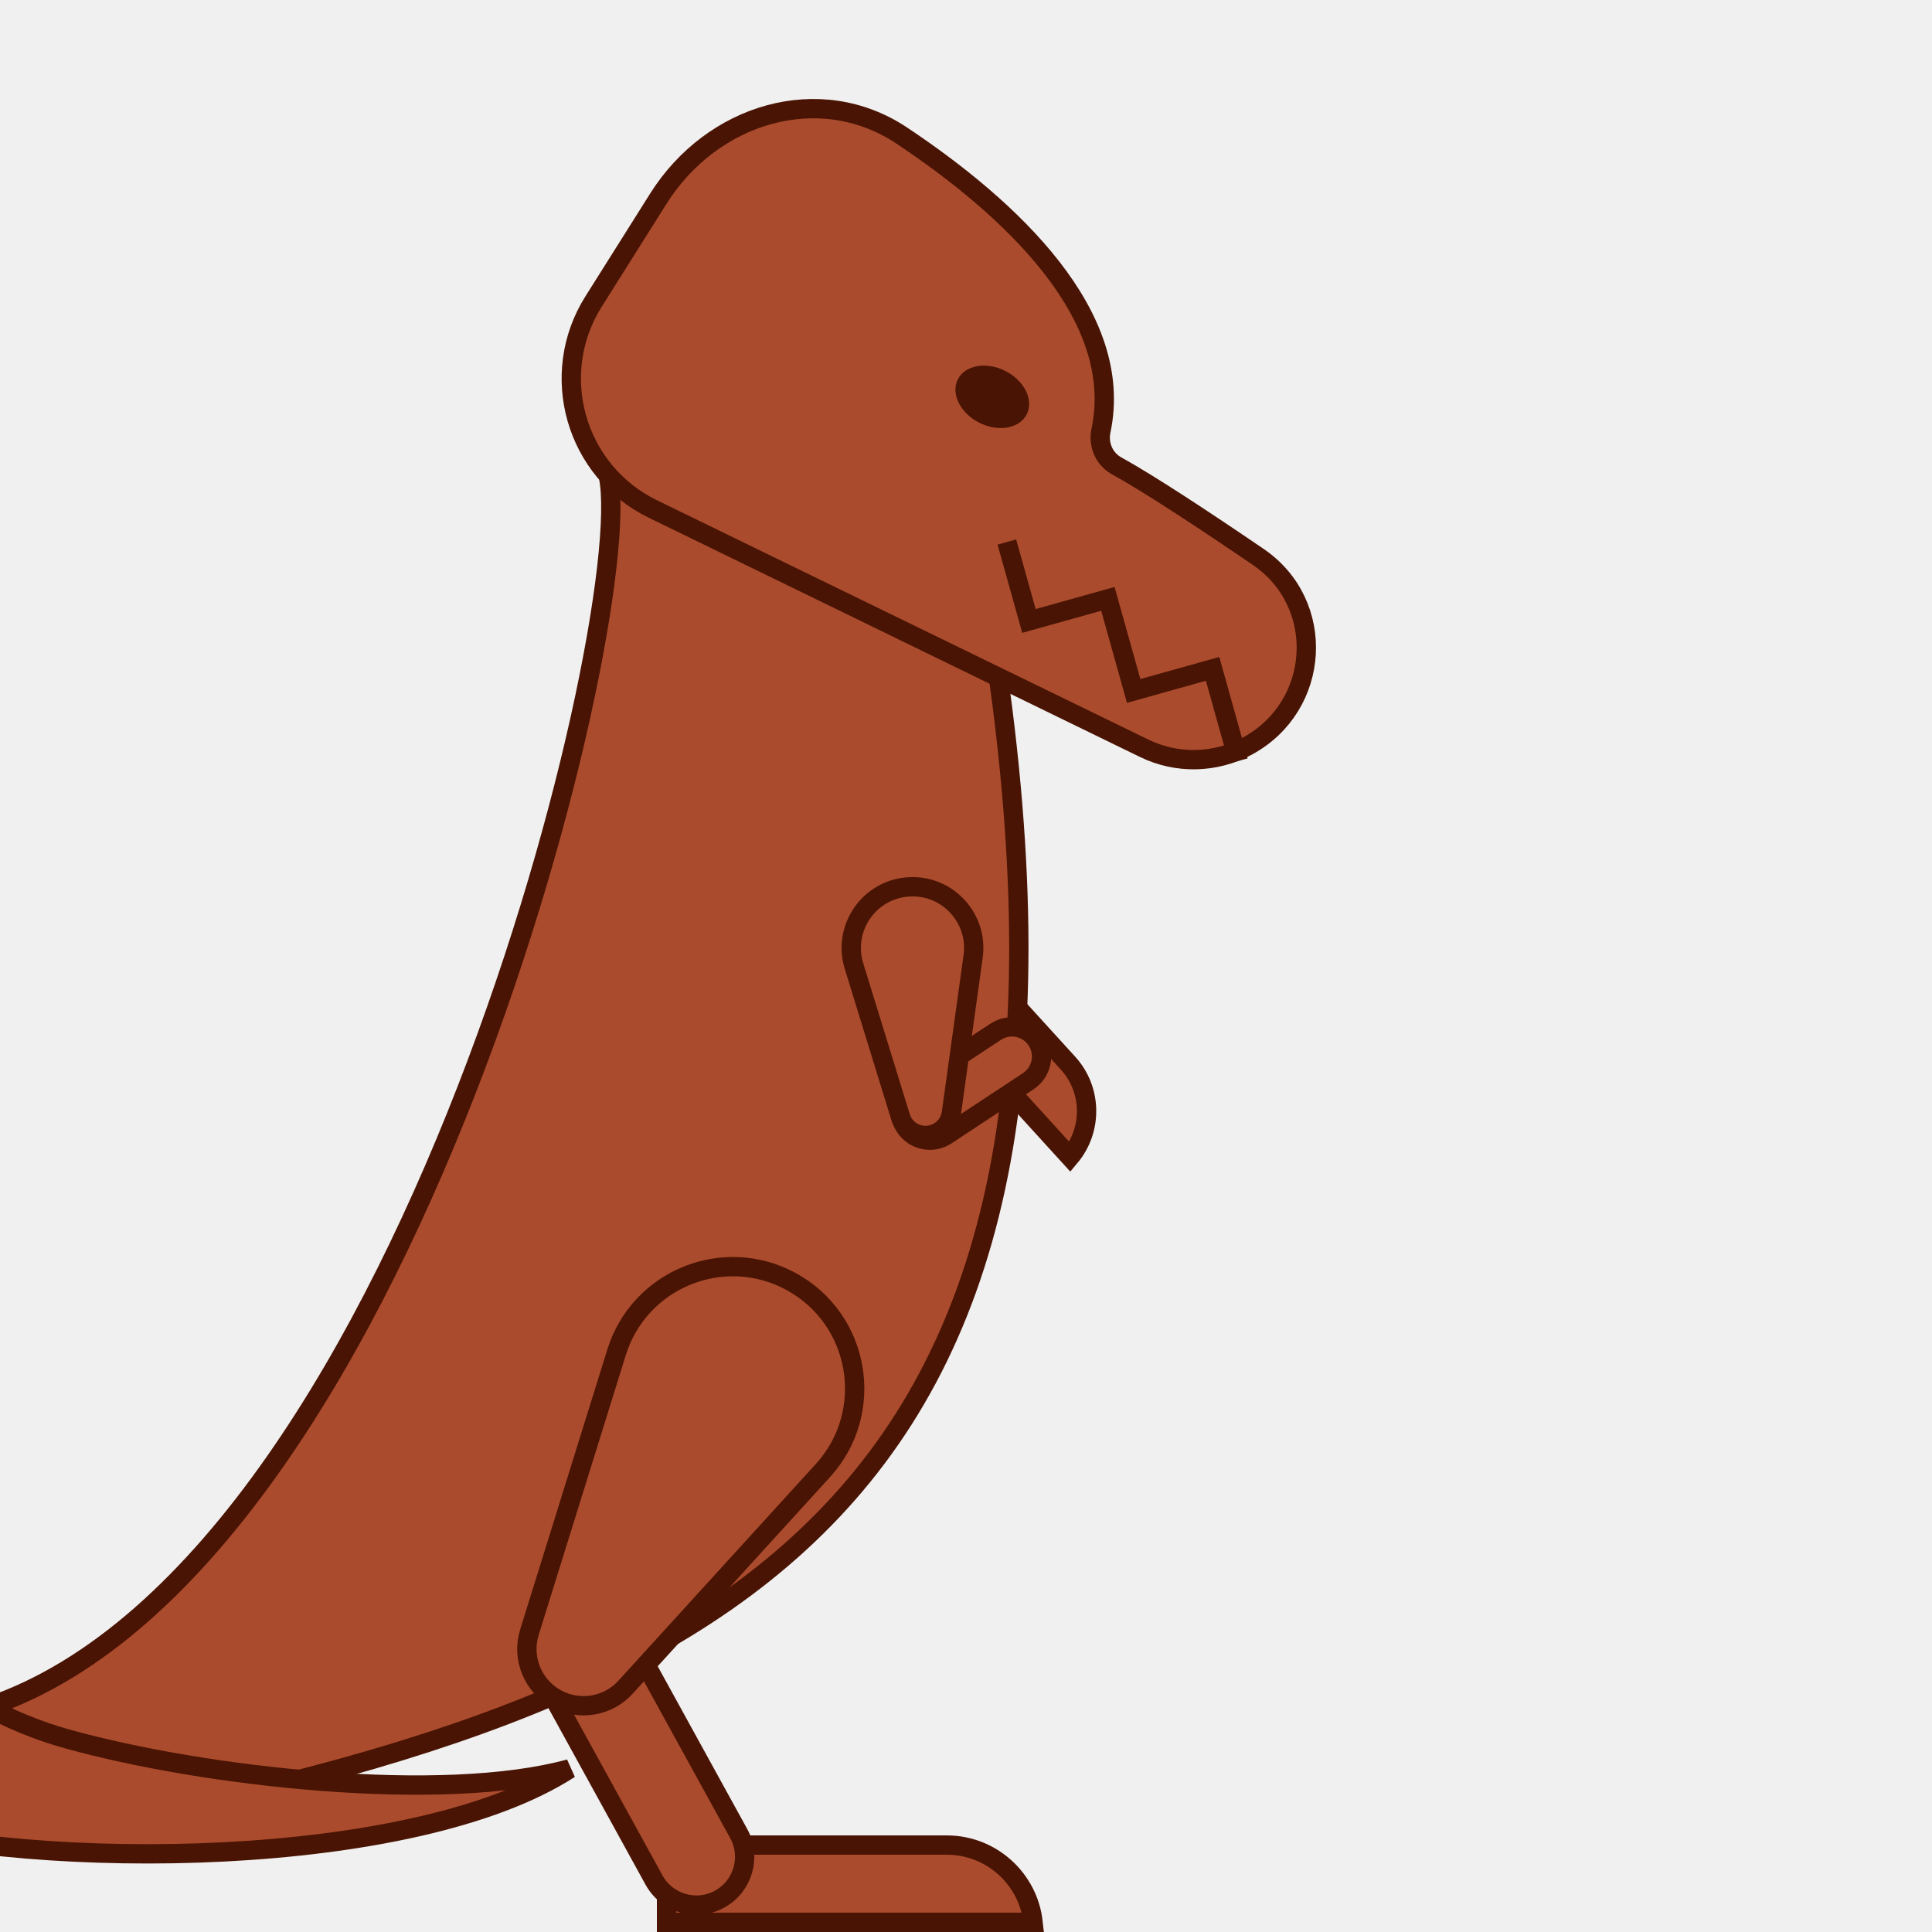
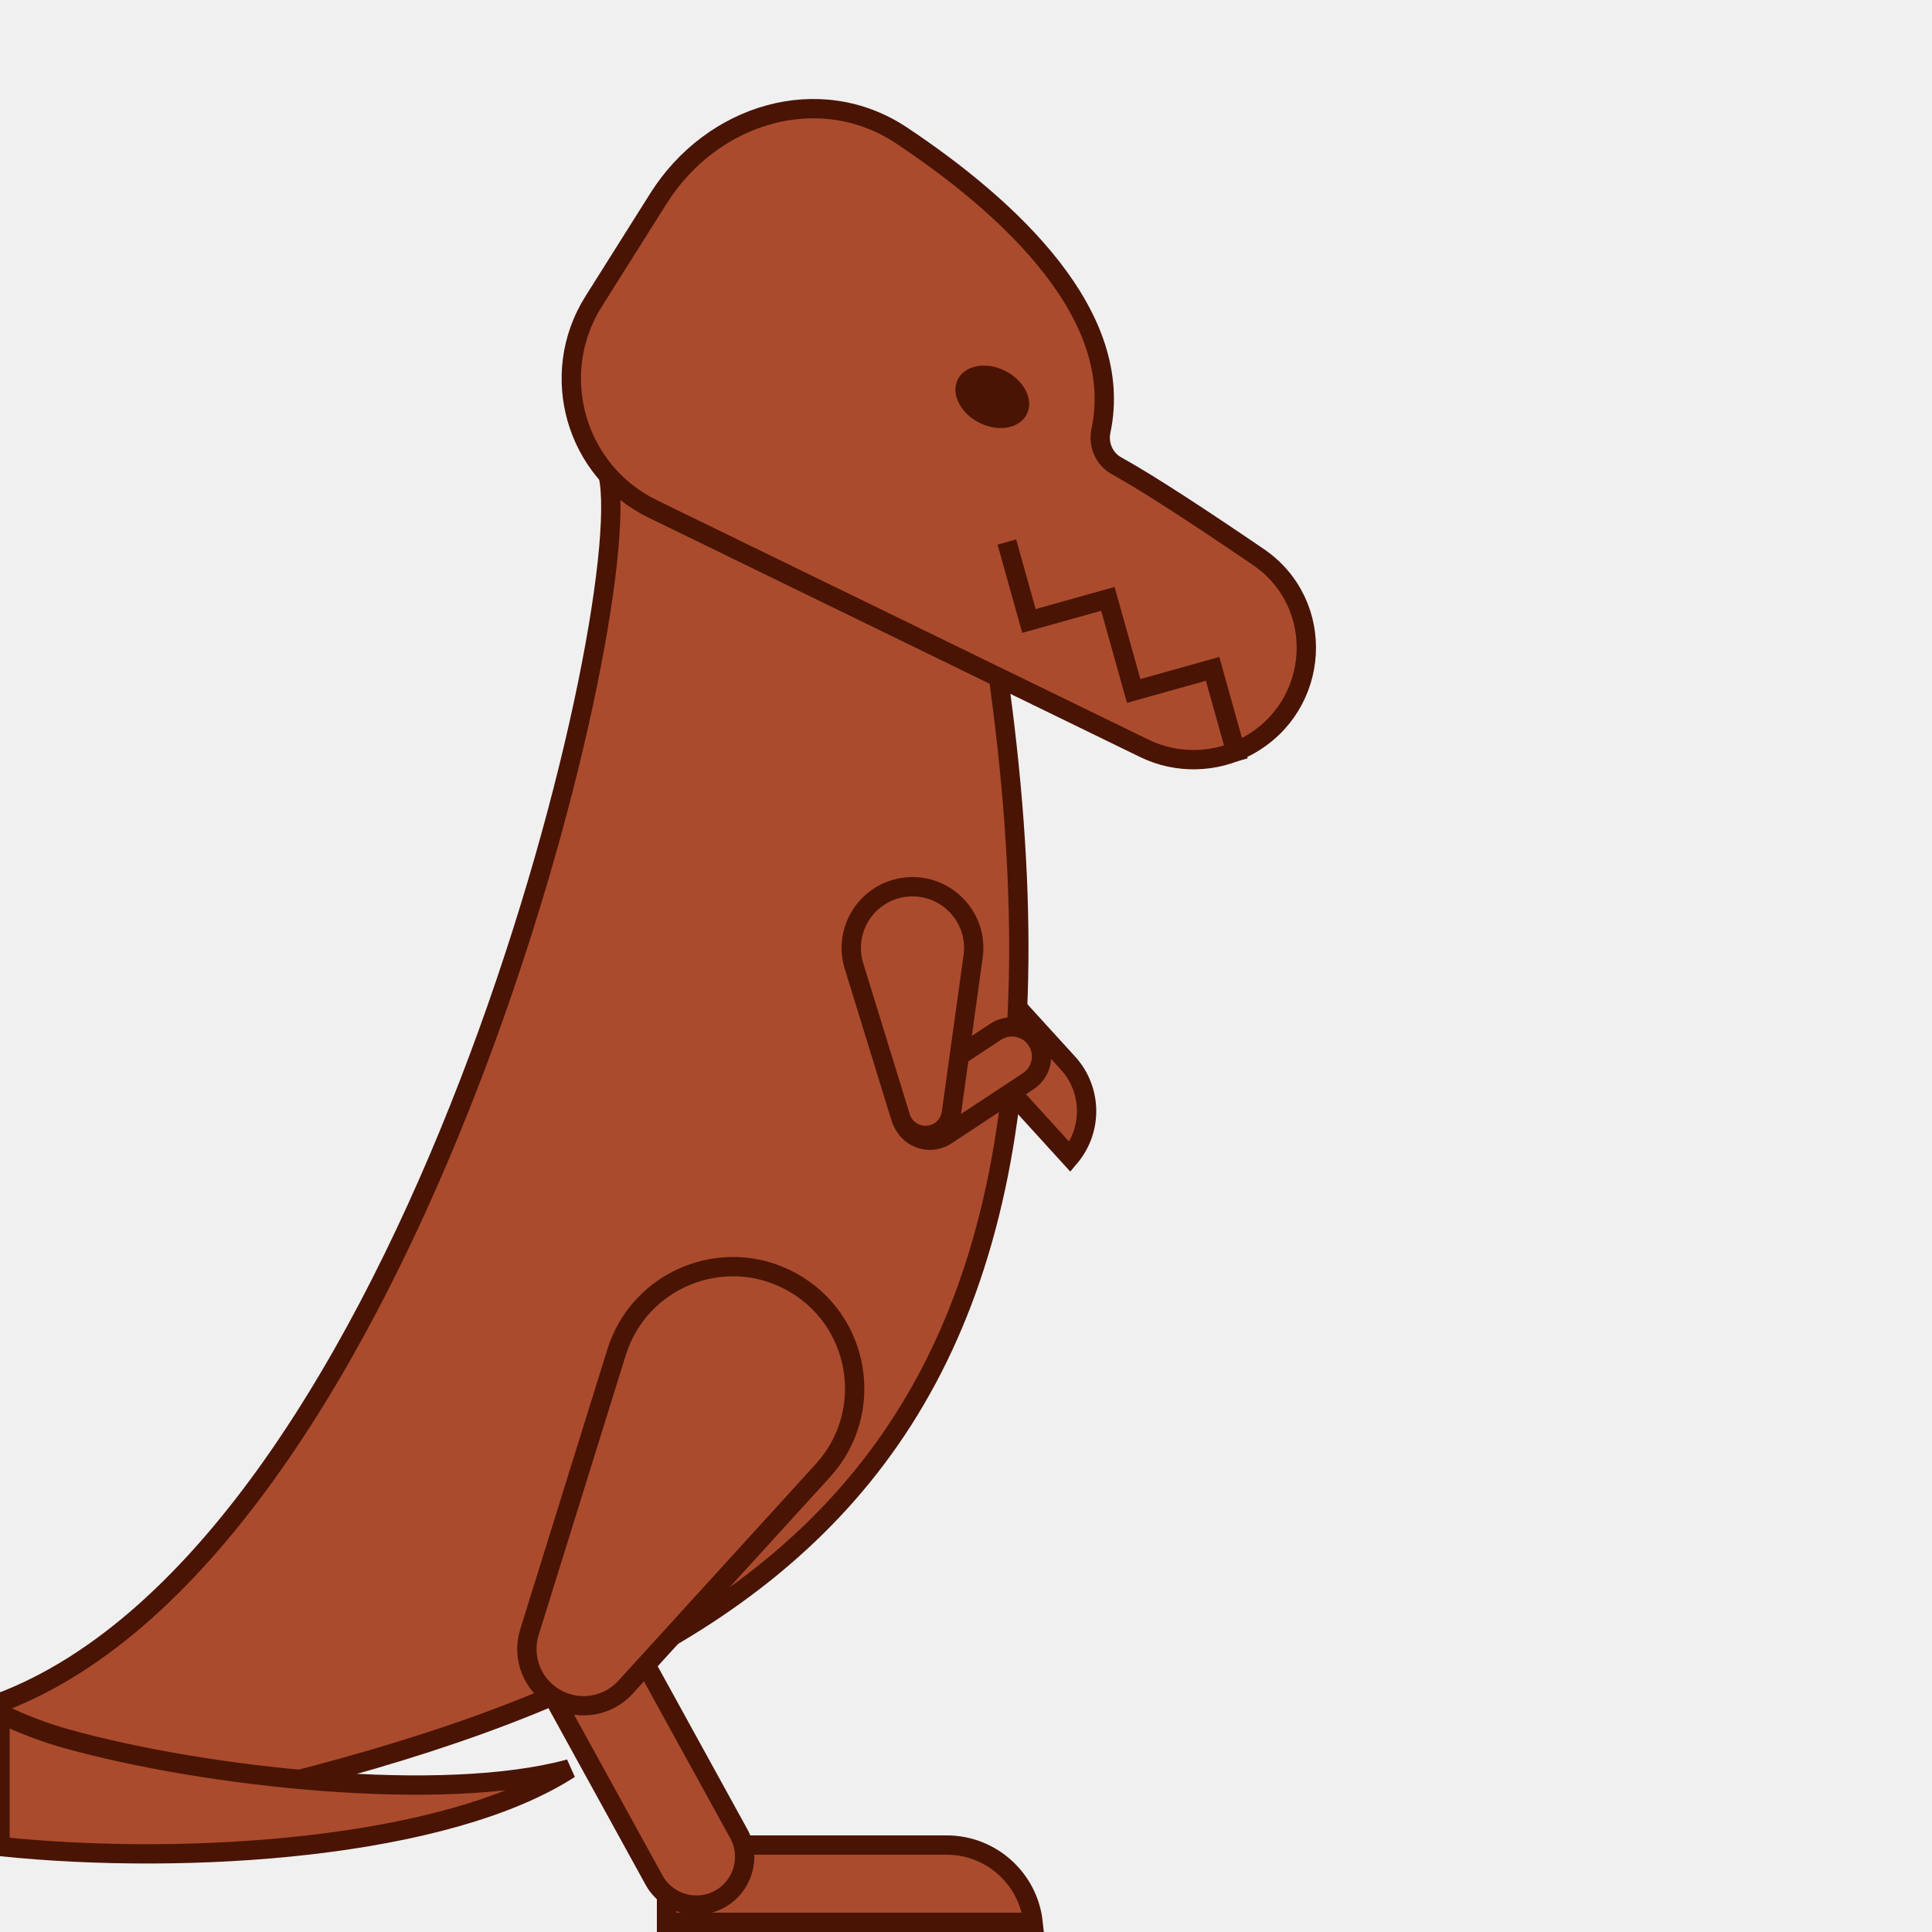
<svg xmlns="http://www.w3.org/2000/svg" width="100" height="100" viewBox="0 0 100 100" fill="none">
  <g clip-path="url(#clip0)">
-     <path d="M7.049 94.048C41.812 86.853 60.266 74.864 49.827 24.433L39.662 14.793C36.623 14.911 31.491 24.654 31.491 24.654C33.032 32.096 20.319 84.153 -2.693 88.916C-9.552 90.336 -21.215 90.707 -27.31 88.395C-19.975 94.229 -1.764 95.872 7.049 94.048Z" fill="#AB4B2D" stroke="#491403" />
-     <path d="M-7.125 94.313C-43.444 84.181 -62.268 70.626 -48.433 21.035L-37.159 12.245C-33.956 12.62 -29.078 22.803 -29.078 22.803C-31.119 30.121 -20.591 83.291 3.452 89.999C10.617 91.998 22.916 93.353 29.483 91.553C21.41 96.773 2.083 96.882 -7.125 94.313Z" fill="#AB4B2D" stroke="#491403" />
    <path d="M53.472 99.5H34.5V95.5H49C51.316 95.5 53.224 97.25 53.472 99.5Z" fill="#AB4B2D" stroke="#491403" />
    <path d="M55.382 59.882L50.665 54.703L53.025 52.553L55.279 55.027C56.538 56.409 56.551 58.487 55.382 59.882Z" fill="#AB4B2D" stroke="#491403" />
    <rect x="27.679" y="86.089" width="5" height="15.31" rx="2.5" transform="rotate(-28.8162 27.6791 86.0891)" fill="#AB4B2D" stroke="#491403" />
+     <path d="M0 94.743C2.666 94.688 5.09 94.454 7.049 94.048C41.812 86.853 60.265 74.864 49.827 24.433L31.491 24.654C32.971 31.8 21.306 80.088 0 88.13V94.743Z" fill="#AB4B2D" stroke="#491403" />
+     <path d="M0 95.574C9.869 96.599 23.145 95.652 29.483 91.553C22.916 93.353 10.617 91.998 3.452 89.999C2.268 89.669 1.118 89.226 0 88.682V95.574Z" fill="#AB4B2D" stroke="#491403" />
    <rect x="47.696" y="59.608" width="3.065" height="8.153" rx="1.533" transform="rotate(-123.404 47.6957 59.6078)" fill="#AB4B2D" stroke="#491403" />
    <path d="M42.594 76.114L32.378 87.33C31.468 88.329 29.995 88.578 28.808 87.934C27.575 87.266 26.987 85.82 27.404 84.481L31.913 69.995C33.093 66.202 37.445 64.432 40.937 66.326C44.536 68.276 45.35 73.087 42.594 76.114Z" fill="#AB4B2D" stroke="#491403" />
    <path d="M50.369 49.503L49.244 57.605C49.158 58.221 48.663 58.7 48.044 58.764C47.402 58.831 46.802 58.435 46.611 57.817L44.202 50C43.614 48.092 44.915 46.122 46.901 45.915C48.948 45.701 50.652 47.464 50.369 49.503Z" fill="#AB4B2D" stroke="#491403" />
-     <path d="M59.221 38.73L33.787 26.343C29.773 24.388 28.346 19.381 30.725 15.603L34.078 10.279C36.857 5.867 42.427 4.185 46.676 7.018C49.475 8.884 52.39 11.217 54.436 13.846C56.482 16.475 57.612 19.337 56.984 22.301C56.837 22.996 57.139 23.749 57.79 24.108C59.459 25.028 62.305 26.903 65.129 28.828C68.679 31.249 68.368 36.545 64.577 38.609C62.916 39.513 60.921 39.559 59.221 38.73Z" fill="#AB4B2D" stroke="#491403" />
+     <path d="M59.221 38.73L33.787 26.343C29.773 24.388 28.346 19.381 30.725 15.603L34.078 10.279C36.856 5.867 42.427 4.185 46.676 7.018C49.475 8.884 52.39 11.217 54.436 13.846C56.482 16.475 57.612 19.337 56.984 22.301C56.837 22.996 57.139 23.749 57.79 24.108C59.459 25.028 62.305 26.903 65.129 28.828C68.679 31.249 68.368 36.545 64.577 38.609C62.916 39.513 60.921 39.559 59.221 38.73Z" fill="#AB4B2D" stroke="#491403" />
    <path d="M64.097 39.387L62.764 34.62L58.678 35.764L57.344 30.997L53.258 32.141L52.115 28.055" stroke="#491403" />
    <ellipse cx="51.361" cy="20.54" rx="2" ry="1.5" transform="rotate(26.9824 51.3611 20.5395)" fill="#491403" />
  </g>
  <defs>
    <clipPath id="clip0">
      <rect width="100" height="100" fill="white" />
    </clipPath>
  </defs>
</svg>
